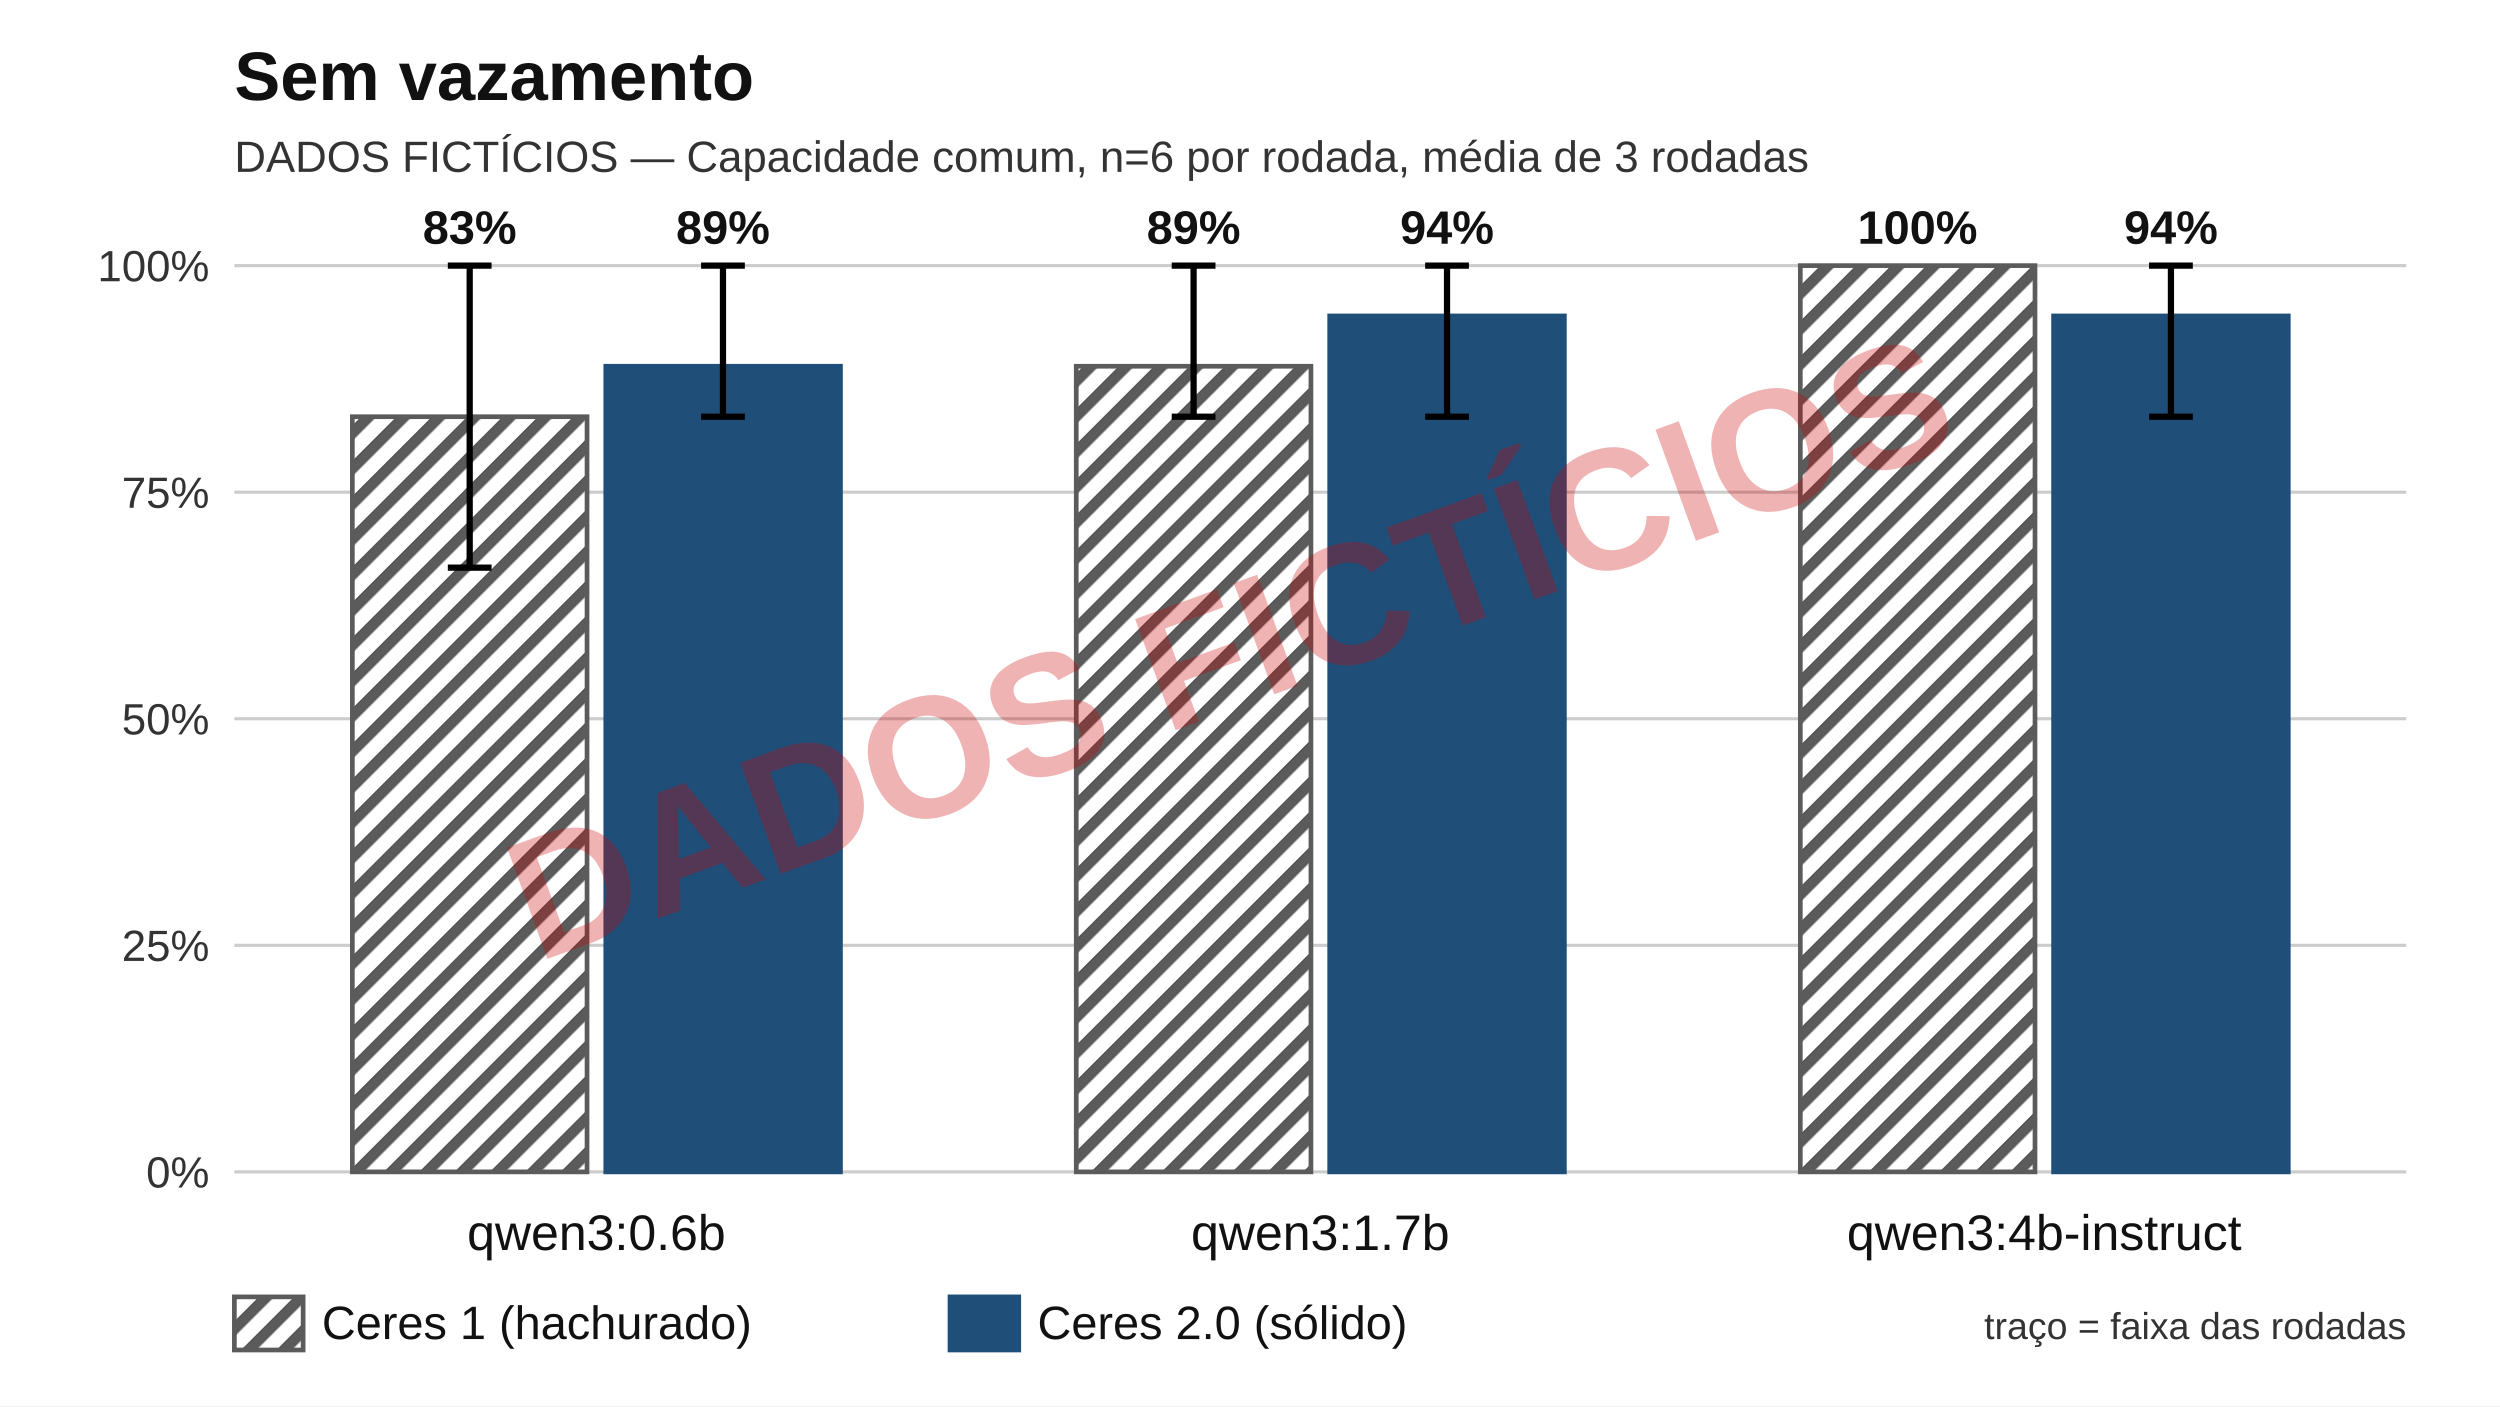
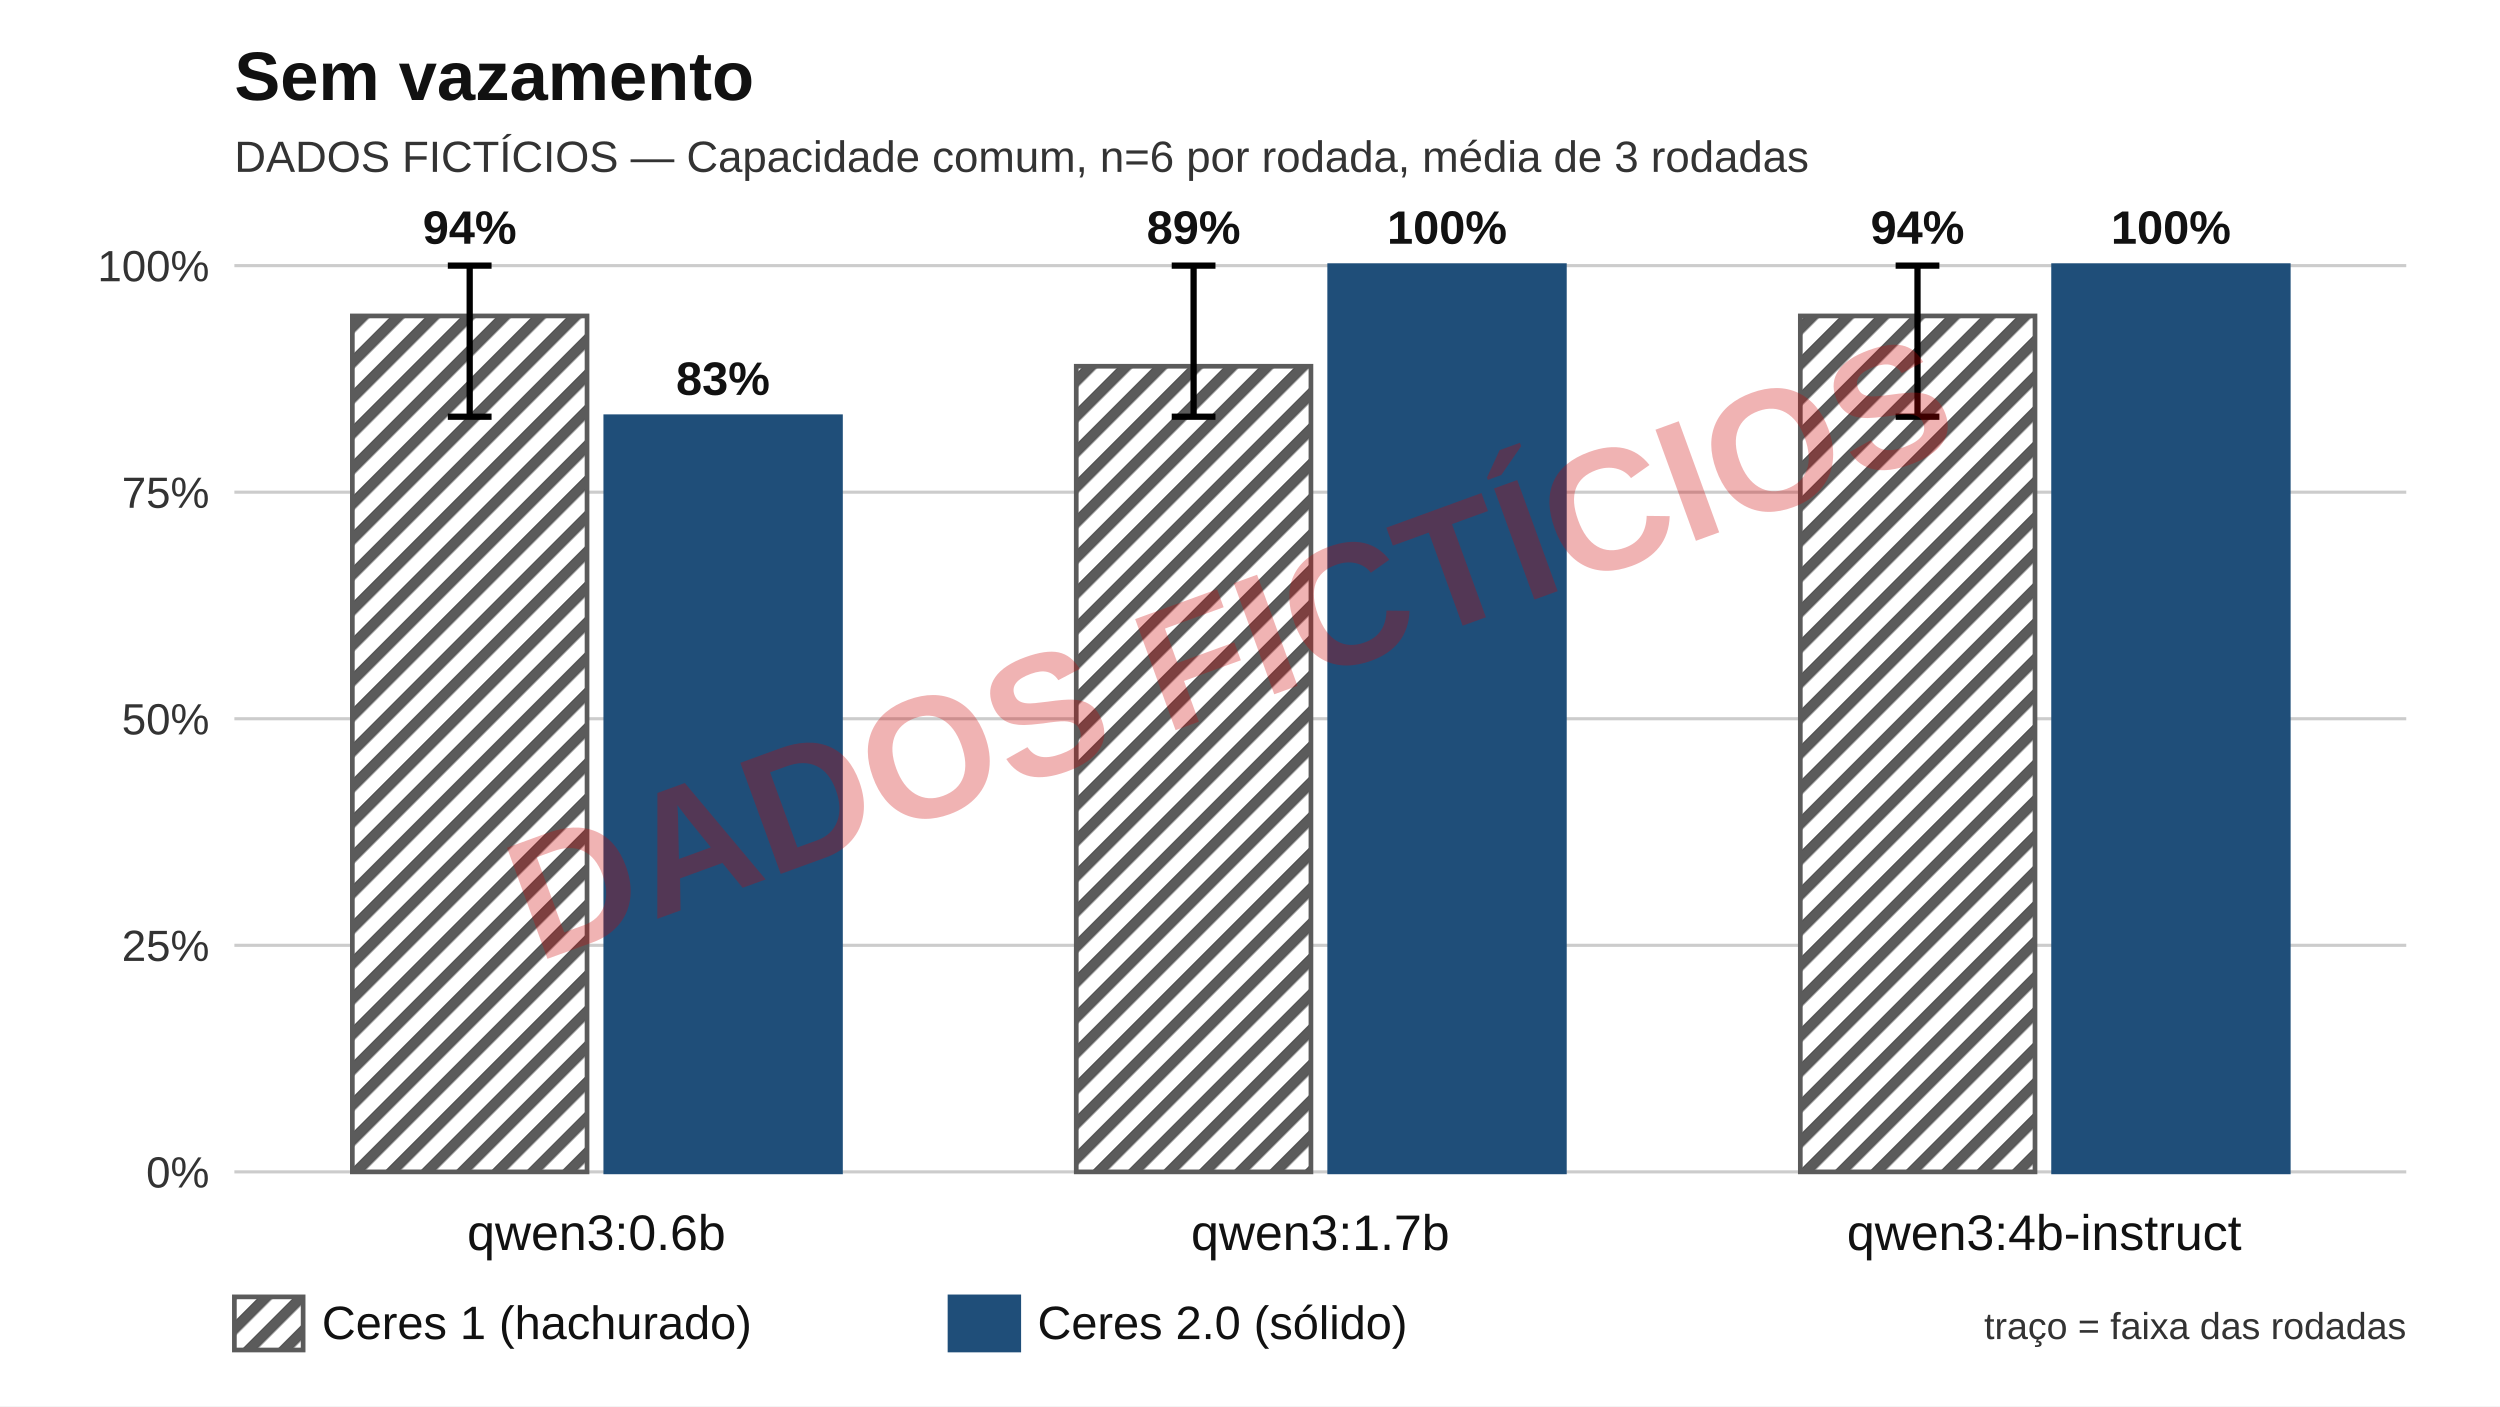
<svg xmlns="http://www.w3.org/2000/svg" viewBox="0 0 1600 900" width="1600" height="900" font-family="Arial, Helvetica, sans-serif" role="img" aria-label="Sem vazamento">
  <defs>
    <pattern id="hachura-diagonal" width="16" height="16" patternUnits="userSpaceOnUse" patternTransform="rotate(45)">
      <rect width="16" height="16" fill="#ffffff" />
      <rect width="7" height="16" fill="#5b5b5b" />
    </pattern>
    <pattern id="hachura-pontos" width="14" height="14" patternUnits="userSpaceOnUse">
      <rect width="14" height="14" fill="#ffffff" />
      <circle cx="7" cy="7" r="4" fill="#7a4b00" />
    </pattern>
  </defs>
  <rect width="1600" height="900" fill="#ffffff" />
  <text x="150" y="64" font-size="44" font-weight="bold" fill="#111111">Sem vazamento</text>
  <text x="150" y="110" font-size="28" fill="#333333">DADOS FICTÍCIOS — Capacidade comum, n=6 por rodada, média de 3 rodadas</text>
  <line x1="150" y1="750.0" x2="1540" y2="750.0" stroke="#cccccc" stroke-width="2" />
  <text x="134" y="760.0" font-size="28" text-anchor="end" fill="#333333">0%</text>
  <line x1="150" y1="605.0" x2="1540" y2="605.0" stroke="#cccccc" stroke-width="2" />
  <text x="134" y="615.0" font-size="28" text-anchor="end" fill="#333333">25%</text>
  <line x1="150" y1="460.0" x2="1540" y2="460.0" stroke="#cccccc" stroke-width="2" />
  <text x="134" y="470.0" font-size="28" text-anchor="end" fill="#333333">50%</text>
  <line x1="150" y1="315.0" x2="1540" y2="315.0" stroke="#cccccc" stroke-width="2" />
  <text x="134" y="325.0" font-size="28" text-anchor="end" fill="#333333">75%</text>
  <line x1="150" y1="170.0" x2="1540" y2="170.0" stroke="#cccccc" stroke-width="2" />
  <text x="134" y="180.0" font-size="28" text-anchor="end" fill="#333333">100%</text>
  <text x="381.7" y="800" font-size="32" text-anchor="middle" fill="#111111">qwen3:0.6b</text>
-   <rect x="225.5" y="266.7" width="150.2" height="483.3" fill="url(#hachura-diagonal)" stroke="#5b5b5b" stroke-width="3" />
-   <line x1="300.6" y1="363.3" x2="300.6" y2="170.0" stroke="#000000" stroke-width="4" />
-   <line x1="286.6" y1="363.3" x2="314.6" y2="363.3" stroke="#000000" stroke-width="4" />
+   <rect x="225.5" y="202.2" width="150.2" height="547.8" fill="url(#hachura-diagonal)" stroke="#5b5b5b" stroke-width="3" />
+   <line x1="300.6" y1="266.7" x2="300.6" y2="170.0" stroke="#000000" stroke-width="4" />
+   <line x1="286.6" y1="266.7" x2="314.6" y2="266.7" stroke="#000000" stroke-width="4" />
  <line x1="286.6" y1="170.0" x2="314.6" y2="170.0" stroke="#000000" stroke-width="4" />
-   <text x="300.6" y="156.0" font-size="30" font-weight="bold" text-anchor="middle" fill="#111111">83%</text>
-   <rect x="387.7" y="234.4" width="150.2" height="515.6" fill="#1f4e79" stroke="#1f4e79" stroke-width="3" />
-   <line x1="462.7" y1="266.7" x2="462.7" y2="170.0" stroke="#000000" stroke-width="4" />
-   <line x1="448.7" y1="266.7" x2="476.7" y2="266.7" stroke="#000000" stroke-width="4" />
-   <line x1="448.7" y1="170.0" x2="476.7" y2="170.0" stroke="#000000" stroke-width="4" />
-   <text x="462.7" y="156.0" font-size="30" font-weight="bold" text-anchor="middle" fill="#111111">89%</text>
+   <text x="300.6" y="156.0" font-size="30" font-weight="bold" text-anchor="middle" fill="#111111">94%</text>
+   <rect x="387.7" y="266.7" width="150.2" height="483.3" fill="#1f4e79" stroke="#1f4e79" stroke-width="3" />
+   <text x="462.7" y="252.7" font-size="30" font-weight="bold" text-anchor="middle" fill="#111111">83%</text>
  <text x="845.0" y="800" font-size="32" text-anchor="middle" fill="#111111">qwen3:1.7b</text>
  <rect x="688.8" y="234.4" width="150.2" height="515.6" fill="url(#hachura-diagonal)" stroke="#5b5b5b" stroke-width="3" />
  <line x1="763.9" y1="266.7" x2="763.9" y2="170.0" stroke="#000000" stroke-width="4" />
  <line x1="749.9" y1="266.7" x2="777.9" y2="266.7" stroke="#000000" stroke-width="4" />
  <line x1="749.9" y1="170.0" x2="777.9" y2="170.0" stroke="#000000" stroke-width="4" />
  <text x="763.9" y="156.0" font-size="30" font-weight="bold" text-anchor="middle" fill="#111111">89%</text>
-   <rect x="851.0" y="202.2" width="150.2" height="547.8" fill="#1f4e79" stroke="#1f4e79" stroke-width="3" />
-   <line x1="926.1" y1="266.7" x2="926.1" y2="170.0" stroke="#000000" stroke-width="4" />
-   <line x1="912.1" y1="266.7" x2="940.1" y2="266.7" stroke="#000000" stroke-width="4" />
-   <line x1="912.1" y1="170.0" x2="940.1" y2="170.0" stroke="#000000" stroke-width="4" />
-   <text x="926.1" y="156.0" font-size="30" font-weight="bold" text-anchor="middle" fill="#111111">94%</text>
+   <rect x="851.0" y="170.0" width="150.2" height="580.0" fill="#1f4e79" stroke="#1f4e79" stroke-width="3" />
+   <text x="926.1" y="156.0" font-size="30" font-weight="bold" text-anchor="middle" fill="#111111">100%</text>
  <text x="1308.3" y="800" font-size="32" text-anchor="middle" fill="#111111">qwen3:4b-instruct</text>
-   <rect x="1152.2" y="170.0" width="150.2" height="580.0" fill="url(#hachura-diagonal)" stroke="#5b5b5b" stroke-width="3" />
-   <text x="1227.2" y="156.0" font-size="30" font-weight="bold" text-anchor="middle" fill="#111111">100%</text>
-   <rect x="1314.3" y="202.2" width="150.2" height="547.8" fill="#1f4e79" stroke="#1f4e79" stroke-width="3" />
-   <line x1="1389.4" y1="266.7" x2="1389.4" y2="170.0" stroke="#000000" stroke-width="4" />
-   <line x1="1375.4" y1="266.7" x2="1403.4" y2="266.7" stroke="#000000" stroke-width="4" />
-   <line x1="1375.4" y1="170.0" x2="1403.4" y2="170.0" stroke="#000000" stroke-width="4" />
-   <text x="1389.4" y="156.0" font-size="30" font-weight="bold" text-anchor="middle" fill="#111111">94%</text>
+   <rect x="1152.2" y="202.2" width="150.2" height="547.8" fill="url(#hachura-diagonal)" stroke="#5b5b5b" stroke-width="3" />
+   <line x1="1227.2" y1="266.7" x2="1227.2" y2="170.0" stroke="#000000" stroke-width="4" />
+   <line x1="1213.2" y1="266.7" x2="1241.2" y2="266.7" stroke="#000000" stroke-width="4" />
+   <line x1="1213.2" y1="170.0" x2="1241.2" y2="170.0" stroke="#000000" stroke-width="4" />
+   <text x="1227.2" y="156.0" font-size="30" font-weight="bold" text-anchor="middle" fill="#111111">94%</text>
+   <rect x="1314.3" y="170.0" width="150.2" height="580.0" fill="#1f4e79" stroke="#1f4e79" stroke-width="3" />
+   <text x="1389.4" y="156.0" font-size="30" font-weight="bold" text-anchor="middle" fill="#111111">100%</text>
  <rect x="150" y="830" width="44" height="34" fill="url(#hachura-diagonal)" stroke="#5b5b5b" stroke-width="3" />
  <text x="206" y="857" font-size="30" fill="#111111">Ceres 1 (hachurado)</text>
  <rect x="608" y="830" width="44" height="34" fill="#1f4e79" stroke="#1f4e79" stroke-width="3" />
  <text x="664" y="857" font-size="30" fill="#111111">Ceres 2.0 (sólido)</text>
  <text x="1540" y="857" font-size="24" text-anchor="end" fill="#333333">traço = faixa das rodadas</text>
  <text x="800.0" y="450.0" font-size="110" font-weight="bold" fill="#cc0000" fill-opacity="0.30" text-anchor="middle" transform="rotate(-20 800.0 450.0)">DADOS FICTÍCIOS</text>
</svg>
